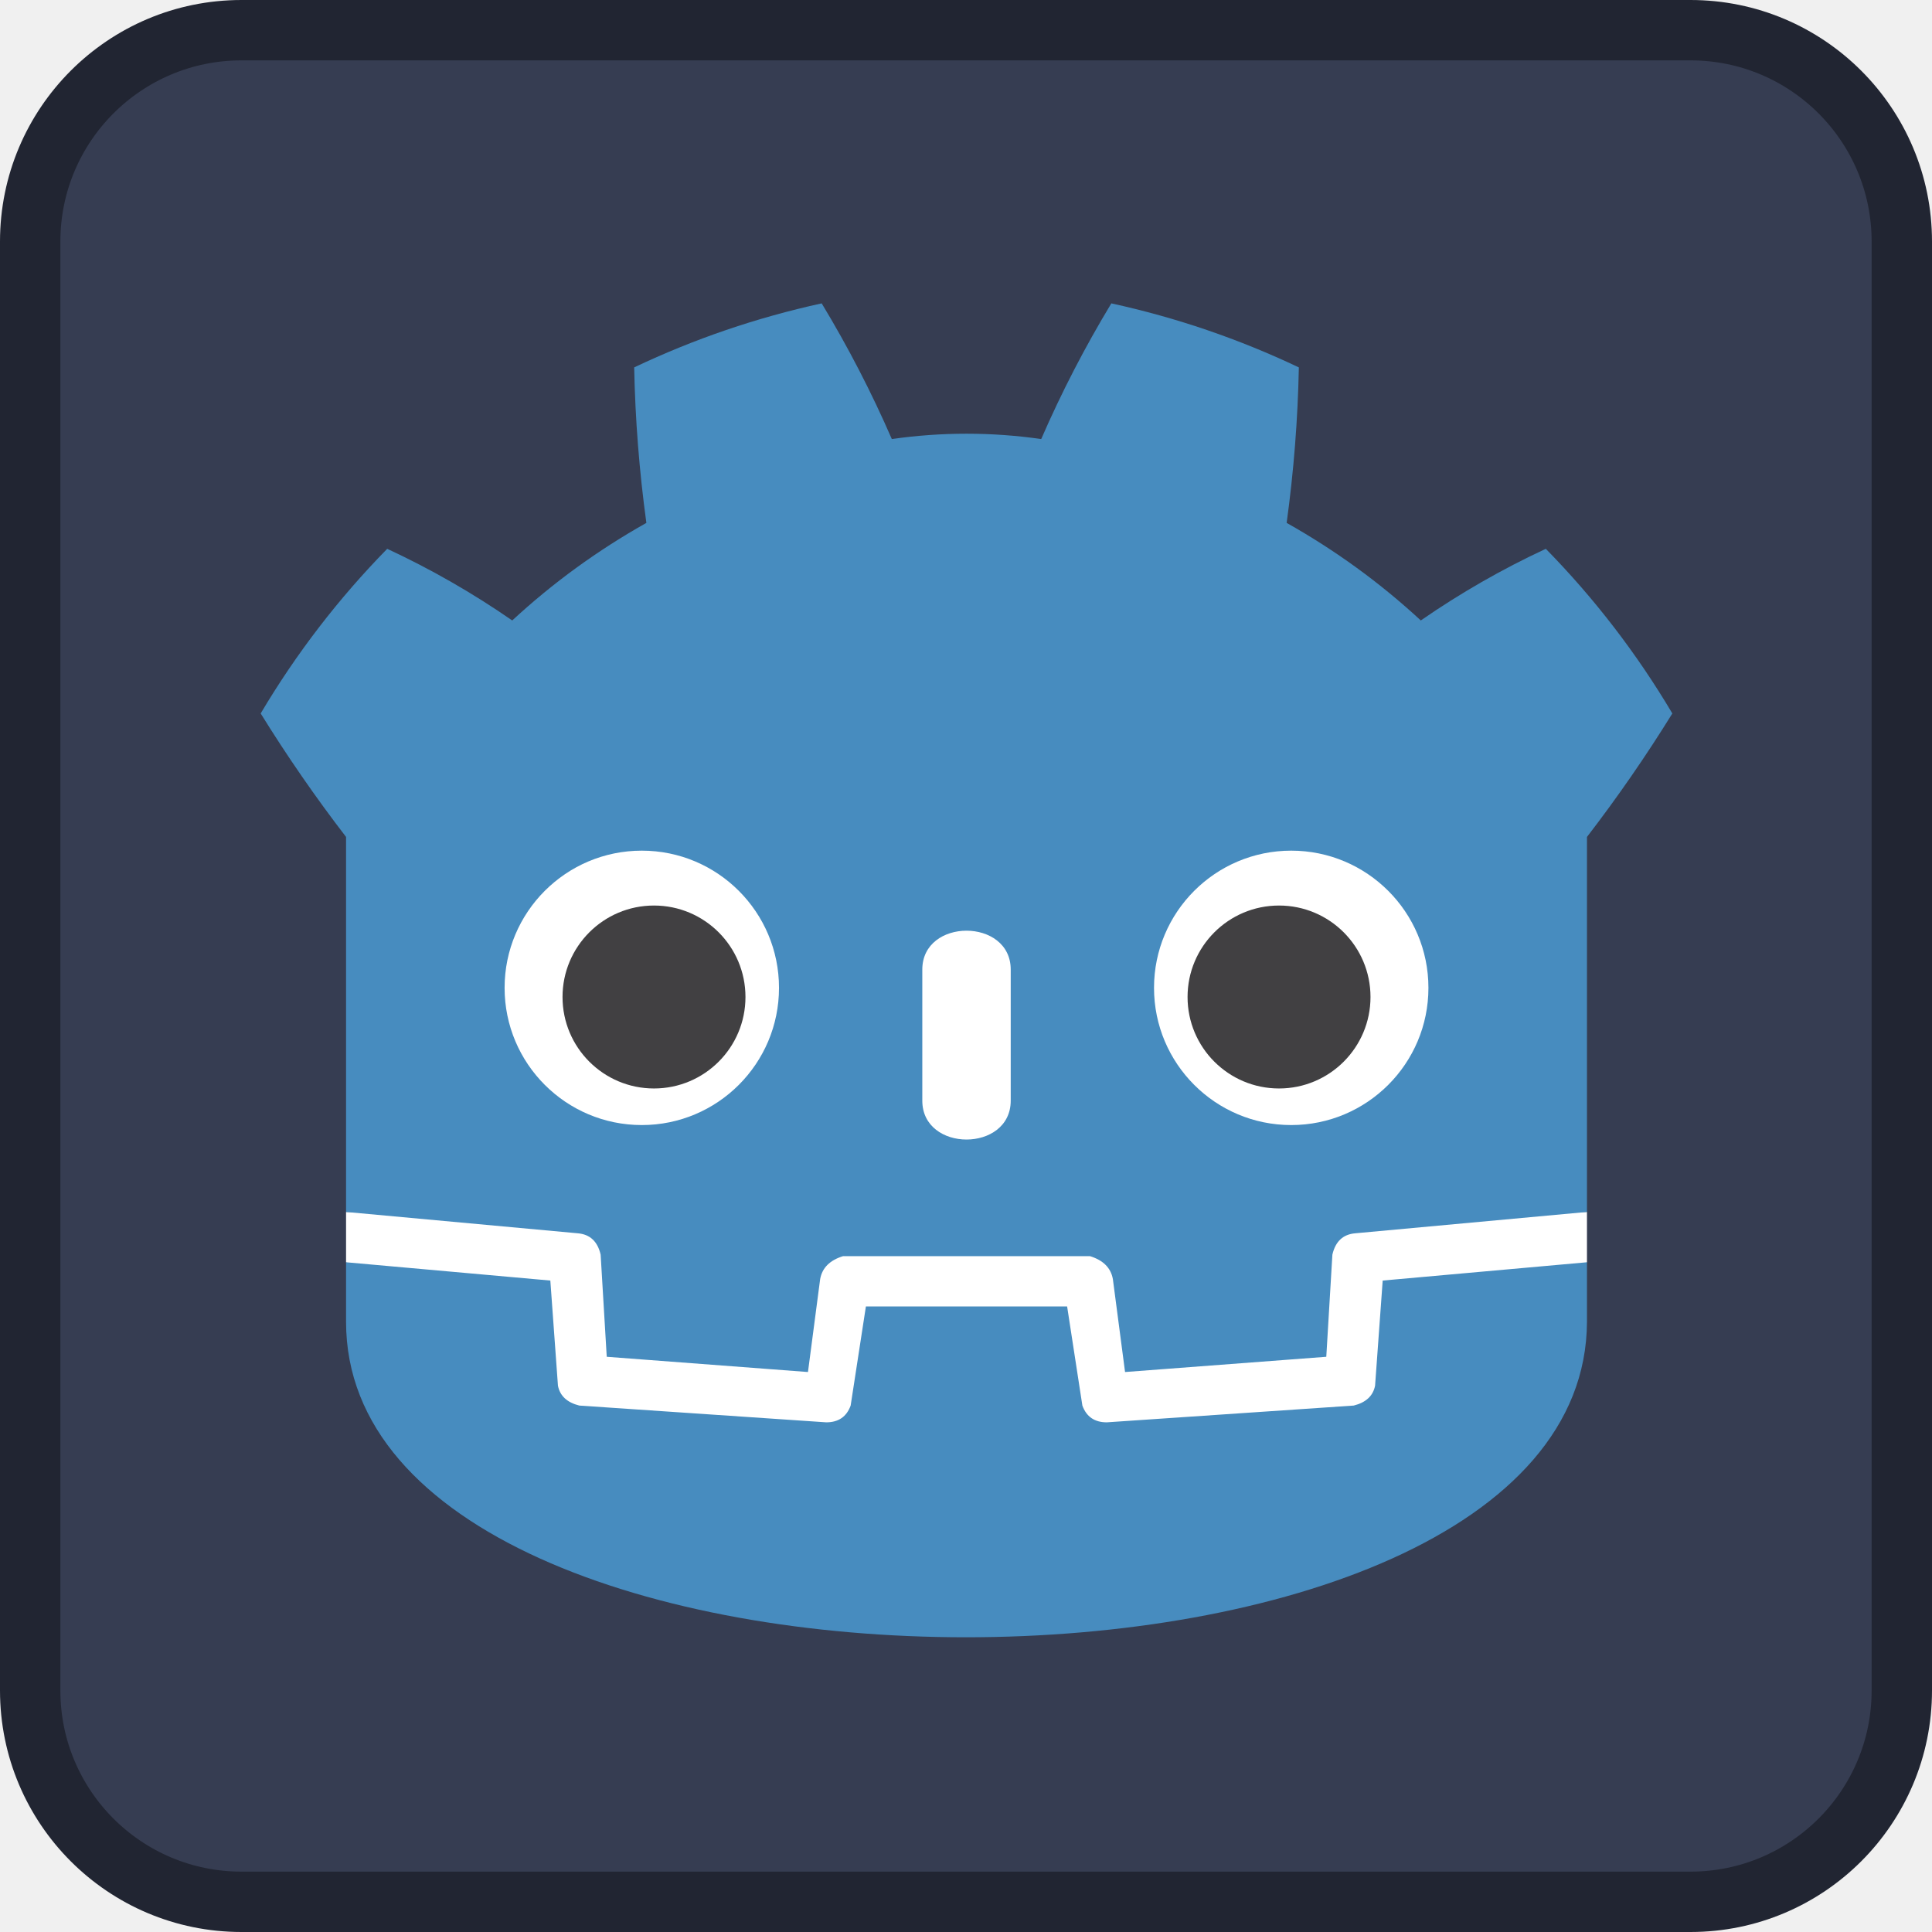
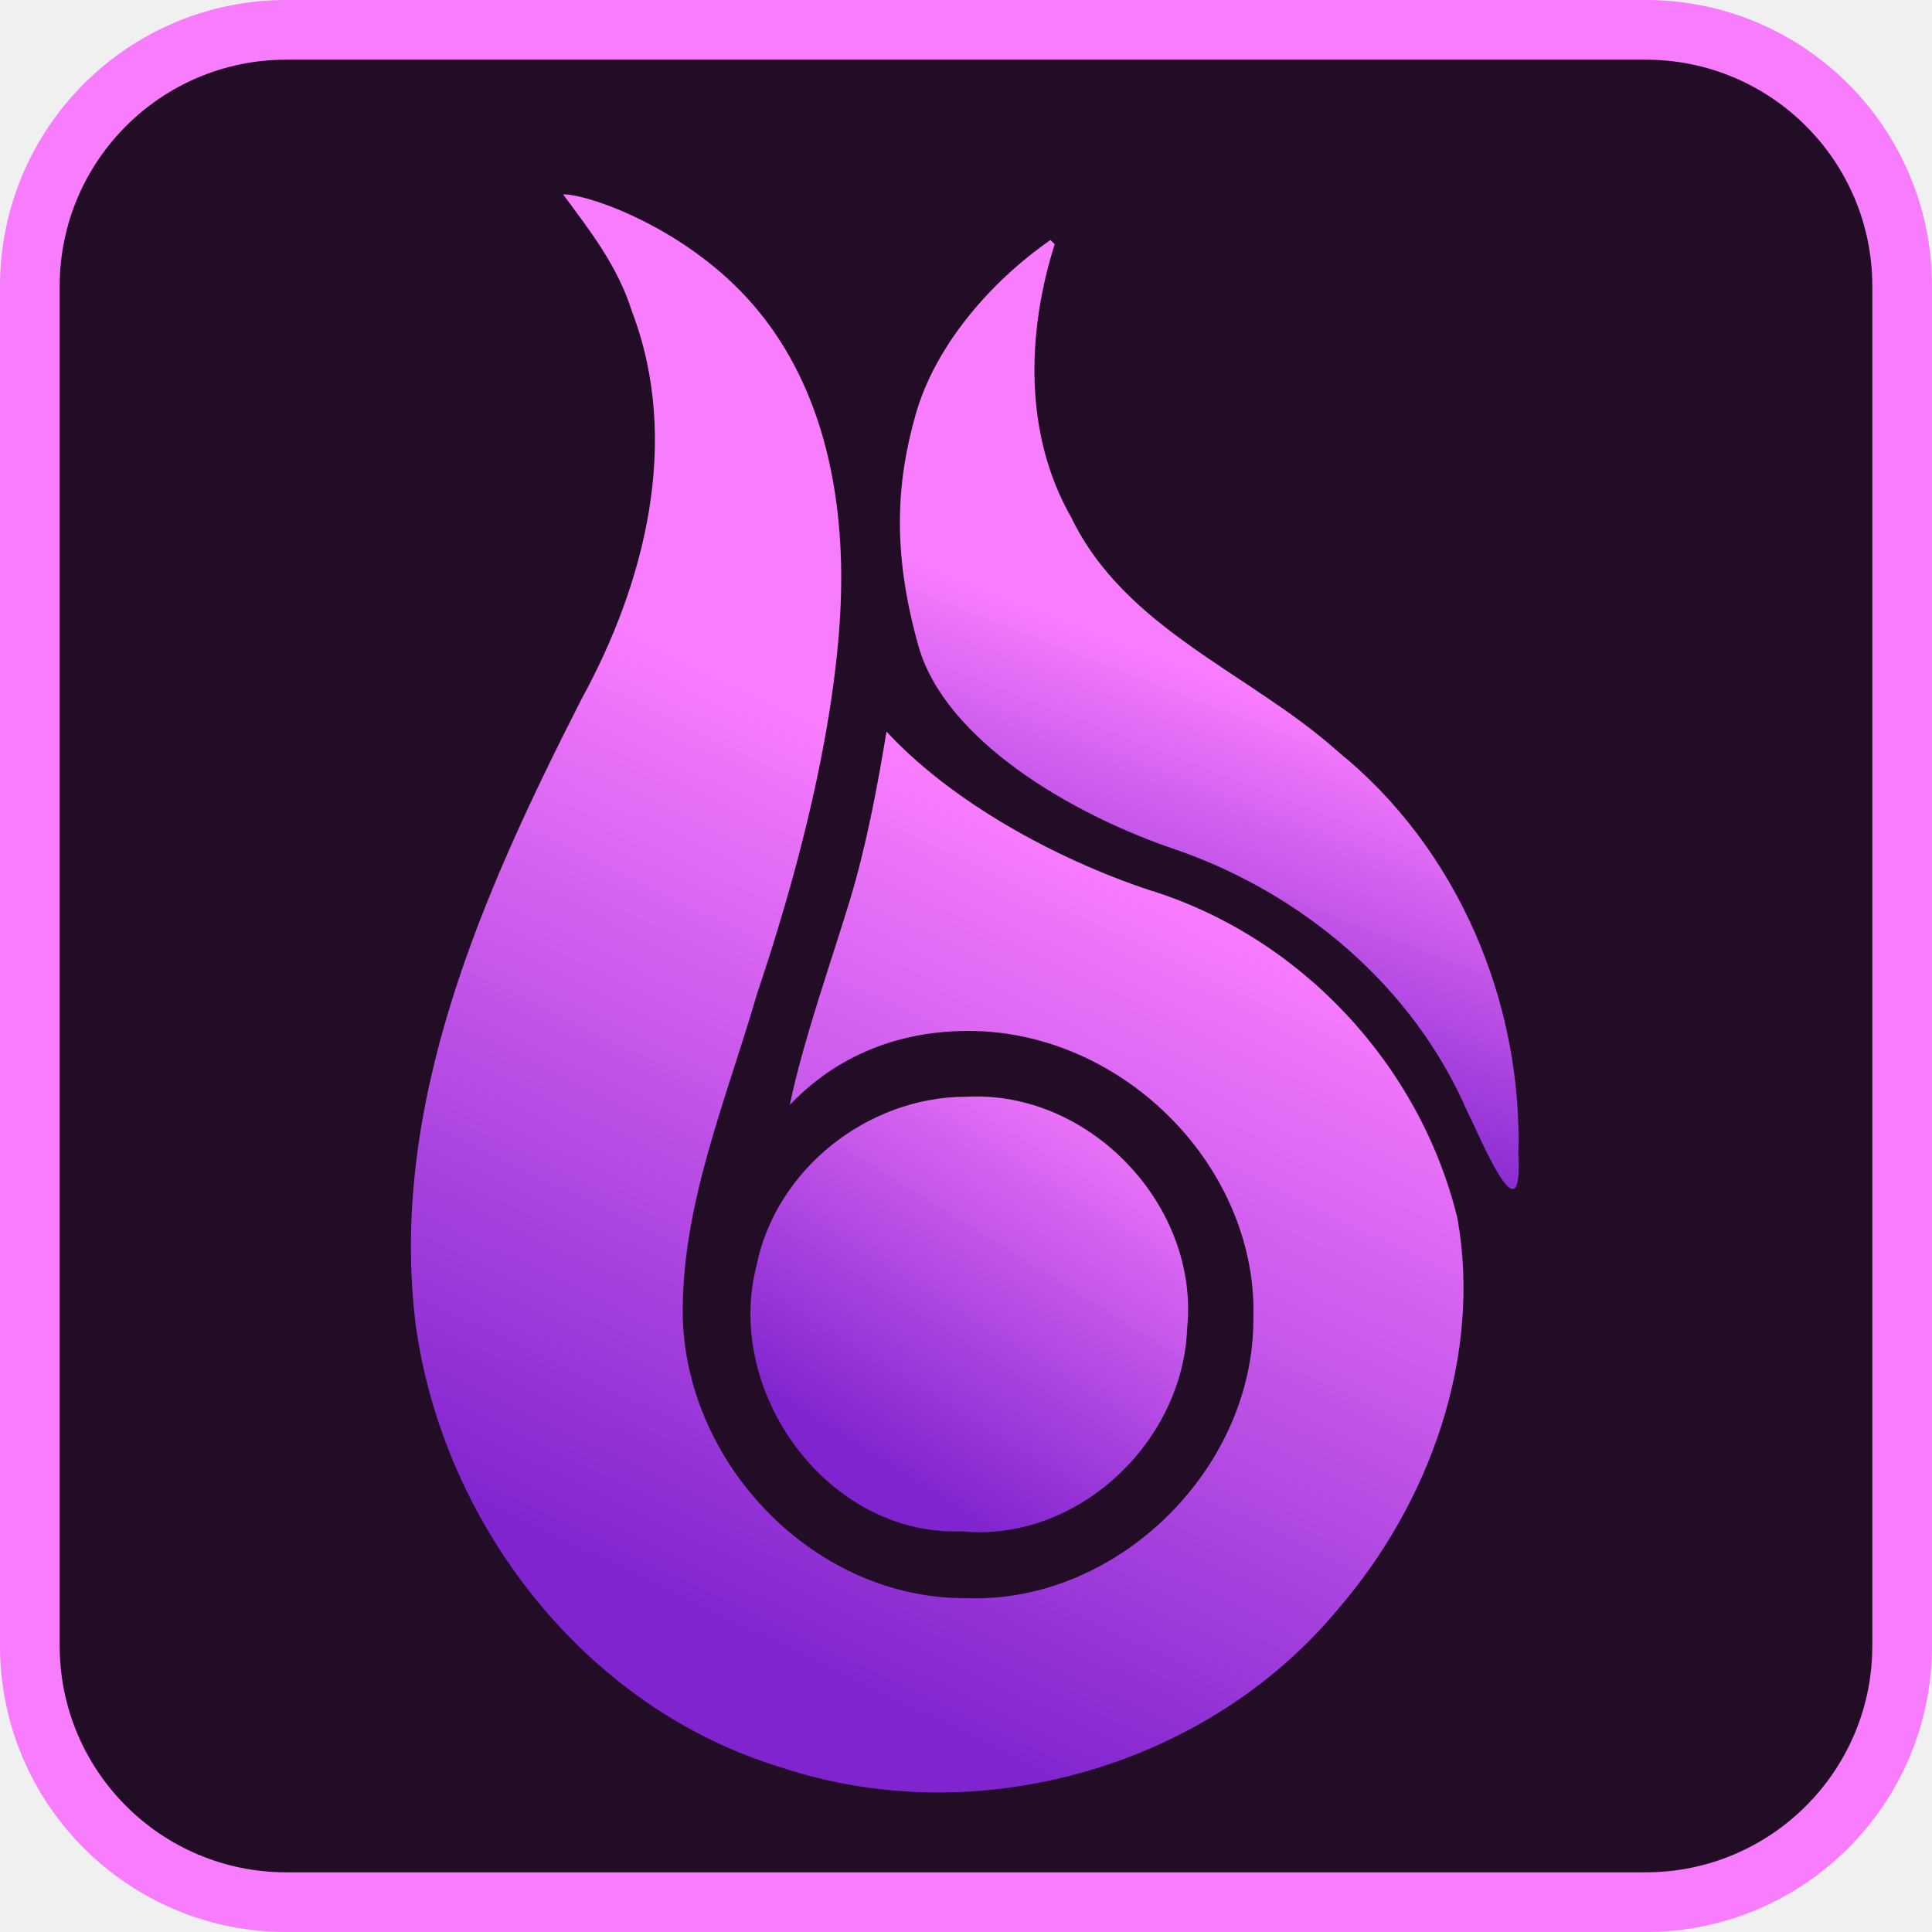
- <svg xmlns="http://www.w3.org/2000/svg" width="128" height="128">
-   <rect width="124" height="124" x="2" y="2" fill="#363d52" stroke="#212532" stroke-width="4" rx="14" />
-   <g fill="#fff" transform="translate(12.322 12.322)scale(.101)">
-     <path d="M105 673v33q407 354 814 0v-33z" />
-     <path fill="#478cbf" d="m105 673 152 14q12 1 15 14l4 67 132 10 8-61q2-11 15-15h162q13 4 15 15l8 61 132-10 4-67q3-13 15-14l152-14V427q30-39 56-81-35-59-83-108-43 20-82 47-40-37-88-64 7-51 8-102-59-28-123-42-26 43-46 89-49-7-98 0-20-46-46-89-64 14-123 42 1 51 8 102-48 27-88 64-39-27-82-47-48 49-83 108 26 42 56 81zm0 33v39c0 276 813 276 814 0v-39l-134 12-5 69q-2 10-14 13l-162 11q-12 0-16-11l-10-65H446l-10 65q-4 11-16 11l-162-11q-12-3-14-13l-5-69z" />
-     <path d="M483 600c0 34 58 34 58 0v-86c0-34-58-34-58 0z" />
-     <circle cx="725" cy="526" r="90" />
-     <circle cx="299" cy="526" r="90" />
-   </g>
-   <g fill="#414042" transform="translate(12.322 12.322)scale(.101)">
-     <circle cx="307" cy="532" r="60" />
-     <circle cx="717" cy="532" r="60" />
-   </g>
+ <svg xmlns="http://www.w3.org/2000/svg" xmlns:xlink="http://www.w3.org/1999/xlink" xml:space="preserve" width="128" height="128">
+   <defs>
+     <linearGradient id="a">
+       <stop offset=".045" stop-color="#7f24ce" />
+       <stop offset="1" stop-color="#f87cfe" />
+     </linearGradient>
+     <linearGradient xlink:href="#a" id="b" x1="635.831" x2="721.822" y1="589.778" y2="368.408" gradientTransform="translate(2.219 4.067)scale(.119)" gradientUnits="userSpaceOnUse" />
+     <linearGradient xlink:href="#a" id="c" x1="496.519" x2="635.831" y1="813.477" y2="589.778" gradientTransform="translate(2.219 4.067)scale(.119)" gradientUnits="userSpaceOnUse" />
+     <linearGradient xlink:href="#a" id="d" x1="269.585" x2="488.27" y1="847.204" y2="393.079" gradientTransform="translate(2.219 4.067)scale(.119)" gradientUnits="userSpaceOnUse" />
+   </defs>
+   <path fill="#230d26" stroke="#f87cfe" stroke-linecap="round" stroke-linejoin="round" stroke-width="7.909" d="m 18.966,3.954 h 90.068 a 15.01,15.01 0 0 1 15.012,15.012 v 90.068 a 15.01,15.01 0 0 1 -15.012,15.012 H 18.966 A 15.01,15.01 0 0 1 3.954,109.034 V 18.966 A 15.01,15.01 0 0 1 18.966,3.954" paint-order="markers stroke fill" />
+   <path fill="url(#b)" d="m 69.596,15.901 c -3.991,2.772 -7.642,7.019 -8.928,11.548 -1.286,4.529 -1.565,9.122 0.177,15.337 1.742,6.215 10.11,11.16 17.025,13.492 8.431,2.908 15.742,9.079 19.328,17.333 0.837,1.631 3.714,8.748 3.398,2.887 C 100.882,66.39 96.583,56.227 88.668,49.817 82.825,44.571 74.571,41.734 70.96,34.258 67.833,28.774 68.019,22.052 69.876,16.182 l -0.14,-0.14 z" paint-order="stroke fill markers" style="mix-blend-mode:normal" />
+   <path fill="url(#c)" d="M 64.004,72.662 C 72.181,72.212 79.488,79.876 78.65,88.024 78.369,95.568 71.358,102.2 63.719,101.456 54.845,101.782 47.977,92.261 50.11,83.904 51.378,77.473 57.496,72.664 64.003,72.662 Z" paint-order="stroke fill markers" style="mix-blend-mode:normal" />
+   <path fill="url(#d)" d="m 37.305,12.878 c 1.823,2.465 3.611,4.736 4.562,7.751 3.258,8.54 0.894,17.957 -3.346,25.7 -6.494,12.751 -12.796,26.812 -10.979,41.458 1.835,13.231 11.239,25.371 24.183,29.299 12.993,4.337 28.3,0.017 37.012,-10.586 C 94.714,99.533 98.195,89.879 96.557,80.704 94.065,70.503 86.115,62.013 76.061,58.941 69.969,56.905 63.082,53.167 58.733,48.469 c -0.549,3.33 -1.295,7.451 -2.454,11.265 -1.159,3.814 -3.138,9.439 -3.949,13.466 3.528,-3.698 7.91,-4.928 11.968,-4.898 10.186,0.078 19.142,9.106 18.74,19.258 -0.082,9.914 -9.119,18.718 -19.079,18.321 C 54.037,105.926 45.533,97.143 45.236,87.345 45.1,79.91 48.122,72.868 50.16,65.825 54.105,54.131 55.797,44.553 55.732,37.906 55.666,31.26 53.999,24.627 49.467,19.711 45.103,14.977 38.91,12.847 37.305,12.878" paint-order="stroke fill markers" style="mix-blend-mode:normal" />
</svg>
